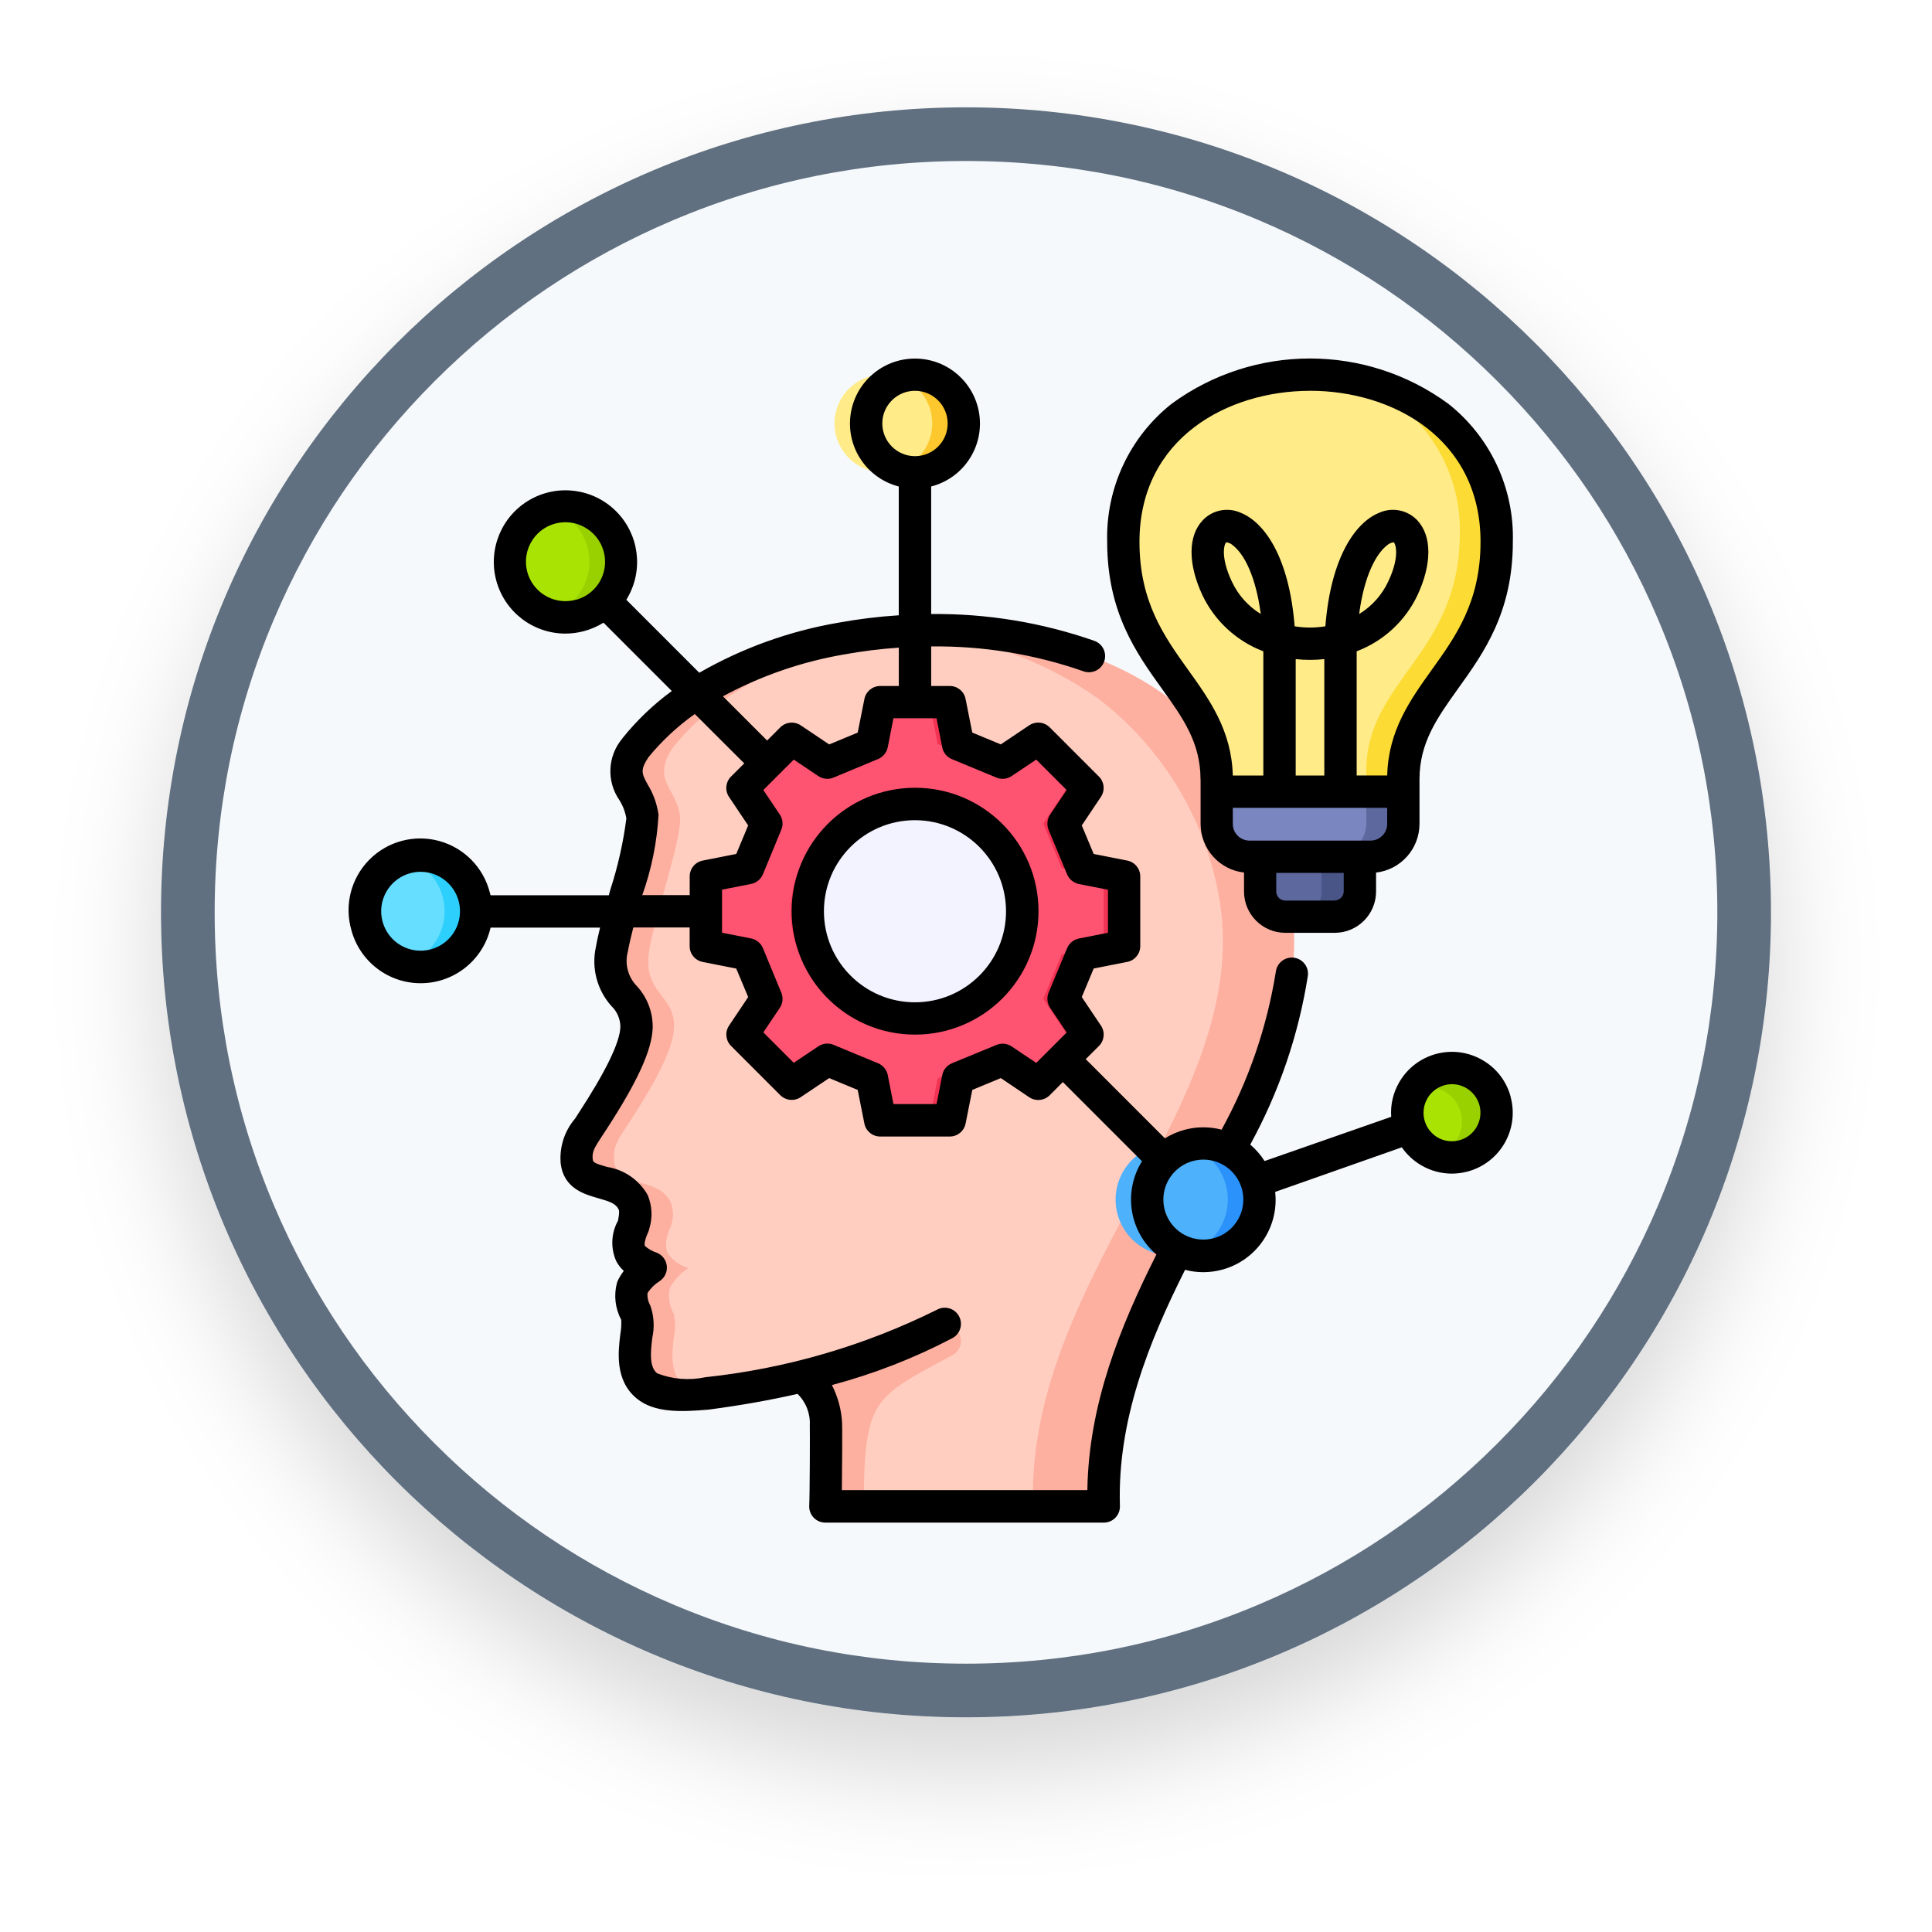
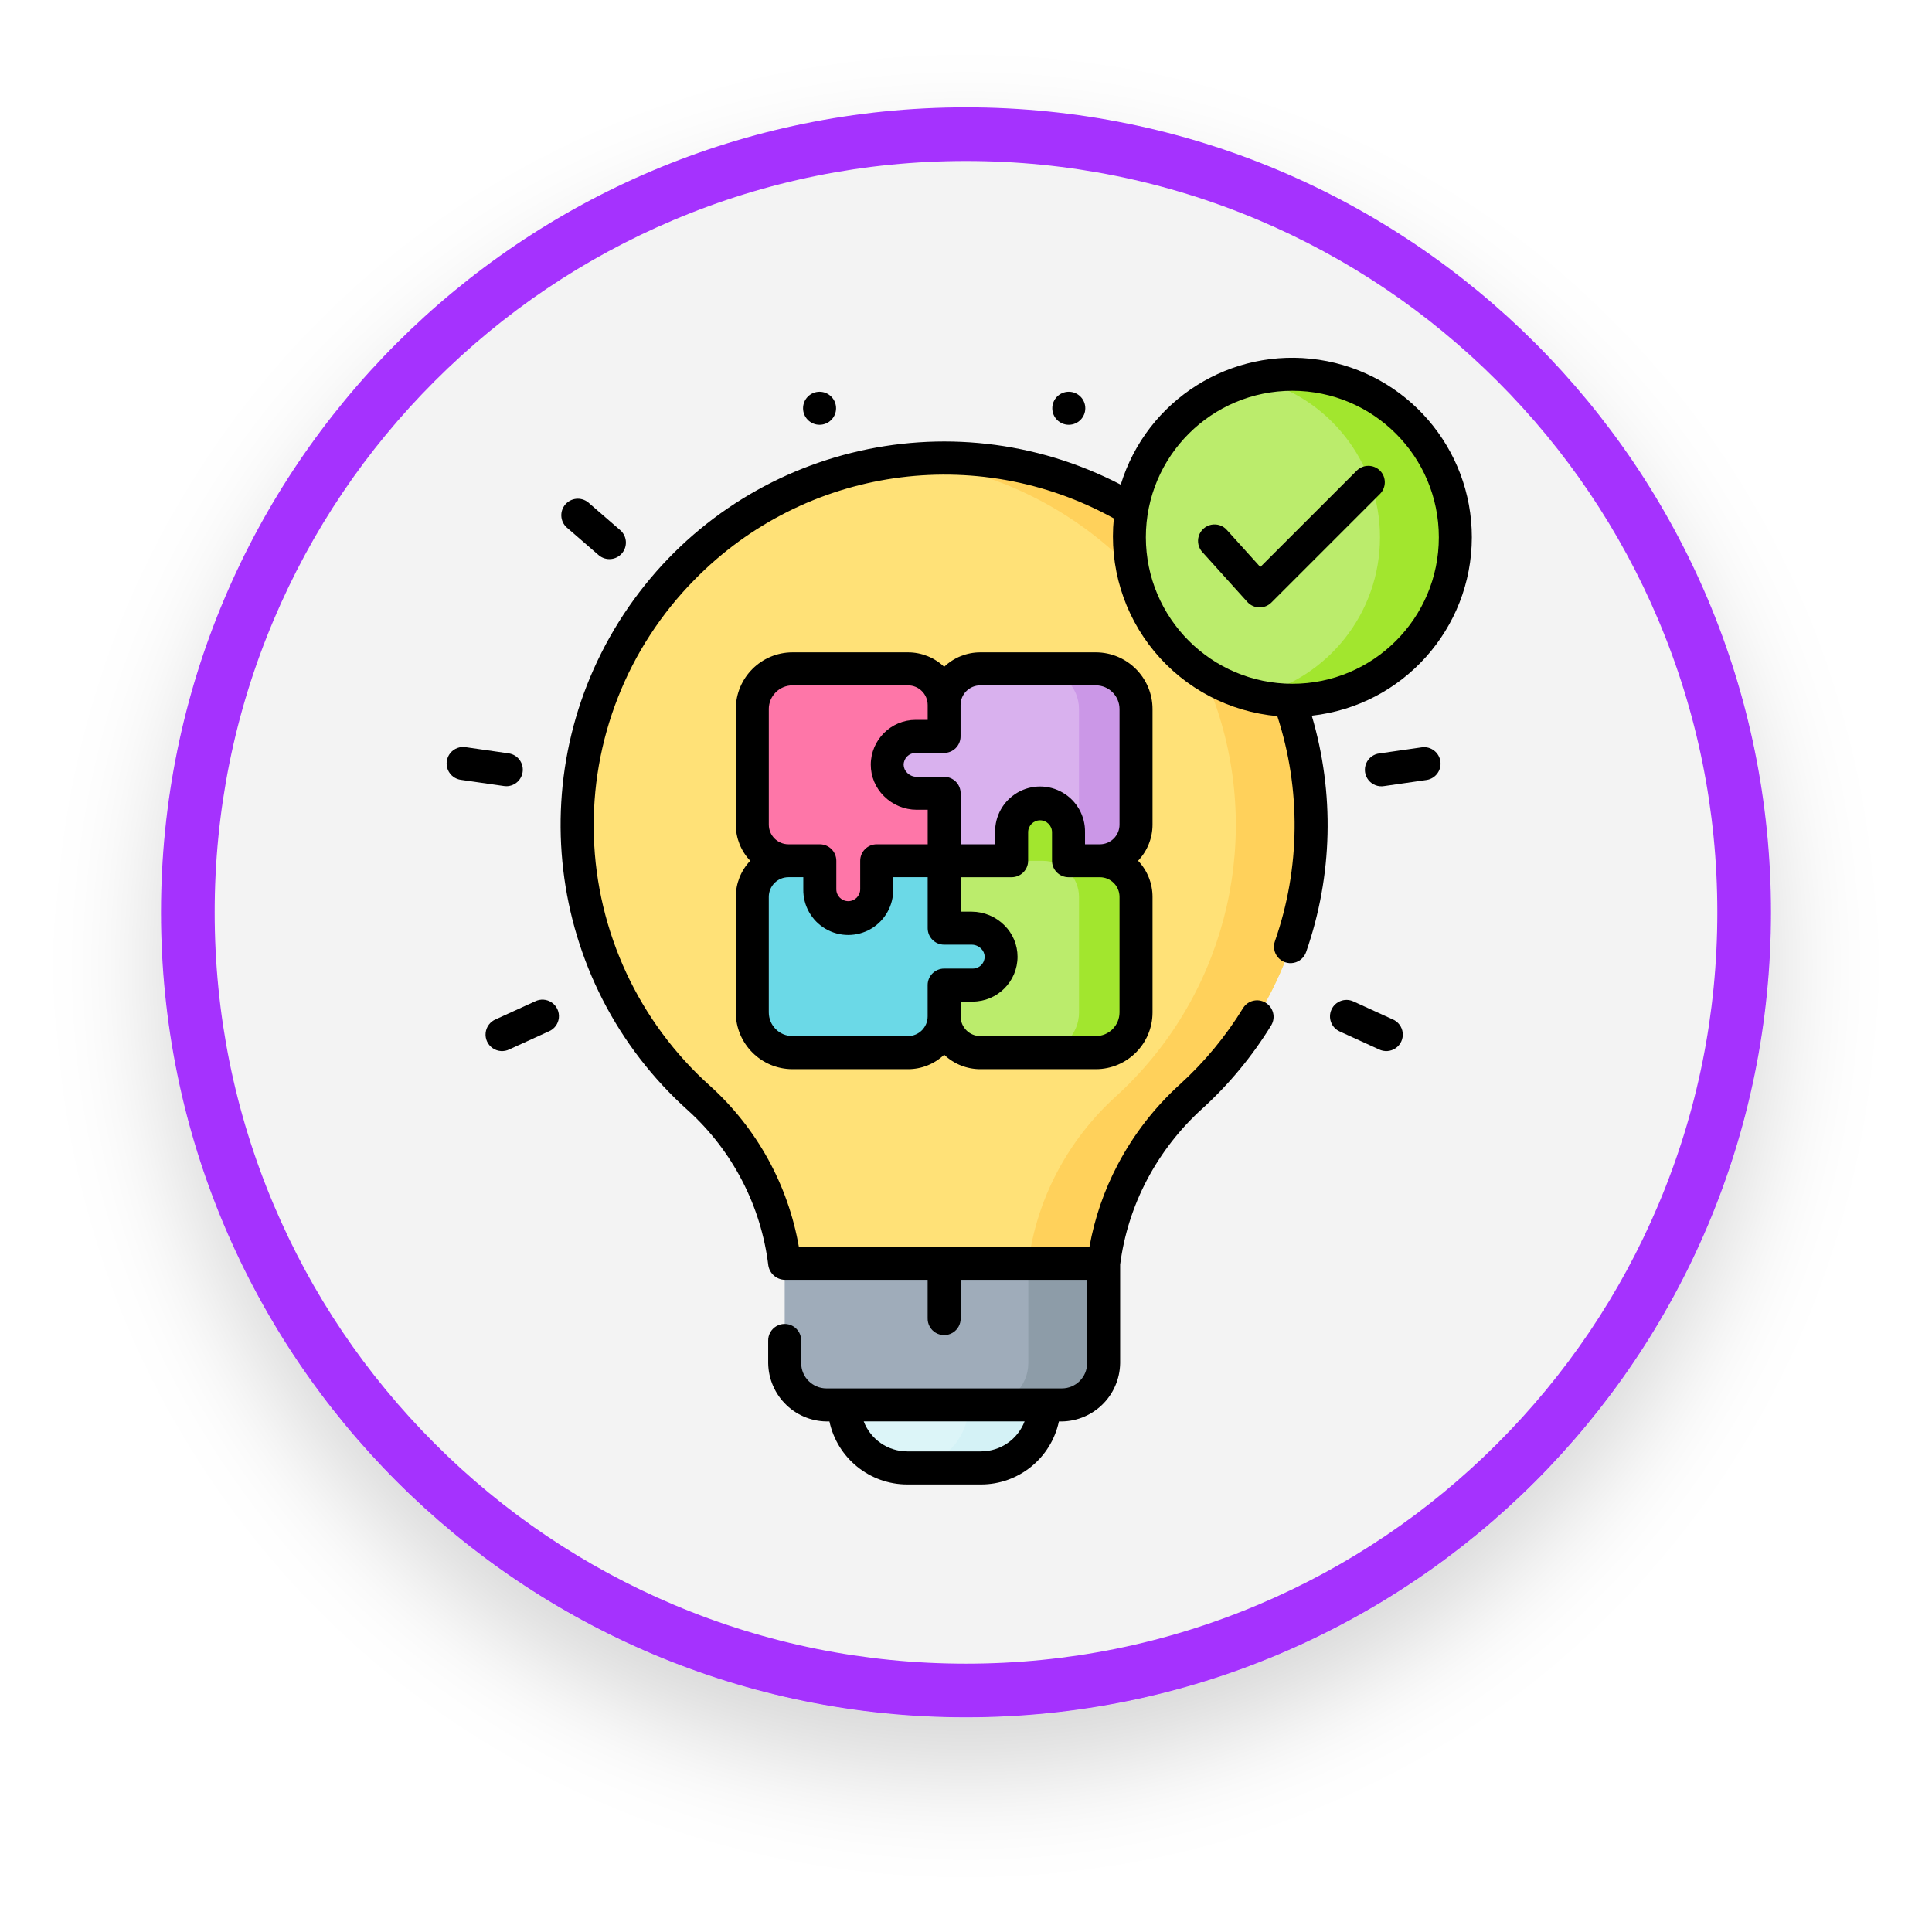
<svg xmlns="http://www.w3.org/2000/svg" width="108" height="108" viewBox="0 0 108 108">
  <defs>
-     <filter id="Trazado_982547" x="0" y="0" width="108" height="108" filterUnits="userSpaceOnUse">
+     <filter id="Trazado_982419" x="0" y="0" width="108" height="108" filterUnits="userSpaceOnUse">
      <feOffset dy="3" input="SourceAlpha" />
      <feGaussianBlur stdDeviation="3" result="blur" />
      <feFlood flood-opacity="0.161" />
      <feComposite operator="in" in2="blur" />
      <feComposite in="SourceGraphic" />
    </filter>
  </defs>
-   <g id="_23" data-name="23" transform="translate(-746 -7680)">
-     <g id="Grupo_1148534" data-name="Grupo 1148534" transform="translate(156 4253)">
-       <g id="Grupo_1147066" data-name="Grupo 1147066" transform="translate(-26 -556)">
-         <g transform="matrix(1, 0, 0, 1, 616, 3983)" filter="url(#Trazado_982547)">
-           <g id="Trazado_982547-2" data-name="Trazado 982547" transform="translate(9 6)" fill="#f6f9fc">
+   <g id="Grupo_1149842" data-name="Grupo 1149842" transform="translate(-617 -5970)">
+     <g id="Grupo_1149446" data-name="Grupo 1149446" transform="translate(626 5976)">
+       <g id="Grupo_1148767" data-name="Grupo 1148767">
+         <g transform="matrix(1, 0, 0, 1, -9, -6)" filter="url(#Trazado_982419)">
+           <g id="Trazado_982419-2" data-name="Trazado 982419" transform="translate(9 6)" fill="#f3f3f3">
            <path d="M 45 88.5 C 39.127 88.5 33.43 87.35 28.068 85.082 C 22.889 82.891 18.236 79.755 14.241 75.759 C 10.245 71.764 7.109 67.111 4.918 61.932 C 2.65 56.57 1.5 50.873 1.5 45 C 1.5 39.127 2.65 33.43 4.918 28.068 C 7.109 22.889 10.245 18.236 14.241 14.241 C 18.236 10.245 22.889 7.109 28.068 4.918 C 33.43 2.65 39.127 1.5 45 1.5 C 50.873 1.5 56.57 2.65 61.932 4.918 C 67.111 7.109 71.764 10.245 75.759 14.241 C 79.755 18.236 82.891 22.889 85.082 28.068 C 87.35 33.43 88.5 39.127 88.5 45 C 88.5 50.873 87.35 56.57 85.082 61.932 C 82.891 67.111 79.755 71.764 75.759 75.759 C 71.764 79.755 67.111 82.891 61.932 85.082 C 56.57 87.35 50.873 88.5 45 88.5 Z" stroke="none" />
-             <path d="M 45 3 C 39.329 3 33.829 4.11 28.653 6.299 C 23.652 8.415 19.16 11.443 15.302 15.302 C 11.443 19.16 8.415 23.652 6.299 28.653 C 4.11 33.829 3 39.329 3 45 C 3 50.671 4.11 56.171 6.299 61.347 C 8.415 66.348 11.443 70.84 15.302 74.698 C 19.16 78.557 23.652 81.585 28.653 83.701 C 33.829 85.89 39.329 87 45 87 C 50.671 87 56.171 85.89 61.347 83.701 C 66.348 81.585 70.84 78.557 74.698 74.698 C 78.557 70.84 81.585 66.348 83.701 61.347 C 85.89 56.171 87 50.671 87 45 C 87 39.329 85.89 33.829 83.701 28.653 C 81.585 23.652 78.557 19.16 74.698 15.302 C 70.84 11.443 66.348 8.415 61.347 6.299 C 56.171 4.11 50.671 3 45 3 M 45 0 C 69.853 0 90 20.147 90 45 C 90 69.853 69.853 90 45 90 C 20.147 90 0 69.853 0 45 C 0 20.147 20.147 0 45 0 Z" stroke="none" fill="#617080" />
+             <path d="M 45 3 C 39.329 3 33.829 4.11 28.653 6.299 C 23.652 8.415 19.16 11.443 15.302 15.302 C 11.443 19.16 8.415 23.652 6.299 28.653 C 4.11 33.829 3 39.329 3 45 C 3 50.671 4.11 56.171 6.299 61.347 C 8.415 66.348 11.443 70.84 15.302 74.698 C 19.16 78.557 23.652 81.585 28.653 83.701 C 33.829 85.89 39.329 87 45 87 C 50.671 87 56.171 85.89 61.347 83.701 C 66.348 81.585 70.84 78.557 74.698 74.698 C 78.557 70.84 81.585 66.348 83.701 61.347 C 85.89 56.171 87 50.671 87 45 C 87 39.329 85.89 33.829 83.701 28.653 C 81.585 23.652 78.557 19.16 74.698 15.302 C 70.84 11.443 66.348 8.415 61.347 6.299 C 56.171 4.11 50.671 3 45 3 M 45 0 C 69.853 0 90 20.147 90 45 C 90 69.853 69.853 90 45 90 C 20.147 90 0 69.853 0 45 C 0 20.147 20.147 0 45 0 Z" stroke="none" fill="#a530fe" />
          </g>
        </g>
      </g>
    </g>
-     <g id="pensamiento-lateral" transform="translate(761.504 7696.036)">
-       <path id="Trazado_983728" data-name="Trazado 983728" d="M114.833,163.235c.817.281,1.363,1.1,1.487,2.656.016.233,0,3.984-.033,4.6h15.6c-.409-13.14,12.625-22.783,10.348-34.376A17.9,17.9,0,0,0,135.52,125.3c-7.78-5.941-23.716-4.956-29.859,2.731-1.253,1.869.214,2.28.387,3.858.131,1.19-1.376,5.5-1.706,7.4-.439,2.541,1.425,2.527,1.377,4.378-.024.937-.642,2.481-2.508,5.336-.531.823-.953,1.321-.839,2.2.2,1.52,2.43.785,3.153,2.258a1.888,1.888,0,0,1,.025,1.31c-.384.864-.314,1.284-.165,1.571a2.067,2.067,0,0,0,1.135.8,2.958,2.958,0,0,0-1.04,1.116,2,2,0,0,0,.211,1.419,2.745,2.745,0,0,1,.02,1.277c-.119.942-.24,2.118.59,2.8.68.559,1.838.552,3.375.419q2.741-.363,5.156-.929Z" transform="translate(-85.66 -102.293)" fill="#fdb0a0" fill-rule="evenodd" />
-       <path id="Trazado_983729" data-name="Trazado 983729" d="M132.745,171.592h9.468c-.409-13.14,12.625-22.783,10.348-34.376a17.9,17.9,0,0,0-6.718-10.813,20.482,20.482,0,0,0-10.151-3.676c-5.464.582-10.655,2.725-13.6,6.408-1.253,1.869.214,2.28.387,3.858.131,1.19-1.376,5.5-1.706,7.4-.439,2.541,1.425,2.527,1.377,4.378-.024.936-.642,2.481-2.508,5.336-.531.823-.953,1.321-.839,2.2.2,1.52,2.43.785,3.153,2.258a1.889,1.889,0,0,1,.025,1.31c-.385.864-.314,1.284-.165,1.571a2.067,2.067,0,0,0,1.135.8,2.957,2.957,0,0,0-1.04,1.116,2,2,0,0,0,.211,1.419,2.743,2.743,0,0,1,.02,1.277c-.119.942-.24,2.118.59,2.8a2.2,2.2,0,0,0,1.081.434l.173-.014q2.741-.363,5.156-.929s1.308-.329,1.945-.515a29.844,29.844,0,0,0,5.769-2.31.9.9,0,0,1,.856,1.591c-4.48,2.408-4.917,2.418-4.97,8.486Z" transform="translate(-99.972 -103.397)" fill="#ffcec0" fill-rule="evenodd" />
-       <path id="Trazado_983730" data-name="Trazado 983730" d="M466.929,314.989a2.5,2.5,0,1,1-.915-3.416A2.5,2.5,0,0,1,466.929,314.989Z" transform="translate(-399.104 -267.572)" fill="#99d100" fill-rule="evenodd" />
-       <path id="Trazado_983731" data-name="Trazado 983731" d="M463.879,317.17a2.5,2.5,0,0,1-1.281-3.589,1.914,1.914,0,1,1,1.281,3.589Z" transform="translate(-399.103 -268.664)" fill="#a8e304" fill-rule="evenodd" />
-       <circle id="Elipse_11621" data-name="Elipse 11621" cx="2.732" cy="2.732" r="2.732" transform="translate(32.757 10.226) rotate(-86.846)" fill="#fdc72e" />
-       <g id="Grupo_1149519" data-name="Grupo 1149519" transform="translate(4.901 5.051)">
-         <path id="Trazado_983732" data-name="Trazado 983732" d="M229.831,17.3a2.733,2.733,0,1,1,1.848-2.586A2.733,2.733,0,0,1,229.831,17.3Z" transform="translate(-199.971 -12.132)" fill="#ffeb87" fill-rule="evenodd" />
-         <path id="Trazado_983733" data-name="Trazado 983733" d="M355.539,348.613a3.137,3.137,0,1,1-1.148-4.285,3.137,3.137,0,0,1,1.148,4.285Z" transform="translate(-305.96 -301.074)" fill="#2a92fa" fill-rule="evenodd" />
-         <path id="Trazado_983734" data-name="Trazado 983734" d="M351.938,350.914a3.137,3.137,0,1,1,1.834-1.442,3.139,3.139,0,0,1-1.834,1.442Z" transform="translate(-305.961 -301.933)" fill="#4eb1fc" fill-rule="evenodd" />
-         <path id="Trazado_983735" data-name="Trazado 983735" d="M79.5,72.586a3.108,3.108,0,1,1-1.138-4.246A3.108,3.108,0,0,1,79.5,72.586Z" transform="translate(-65.607 -60.72)" fill="#99d100" fill-rule="evenodd" />
-         <path id="Trazado_983736" data-name="Trazado 983736" d="M75.925,74.881a3.109,3.109,0,0,1,0-5.961,3.109,3.109,0,0,1,0,5.961Z" transform="translate(-65.607 -61.589)" fill="#a8e304" fill-rule="evenodd" />
-         <path id="Trazado_983737" data-name="Trazado 983737" d="M17.116,221.587a3.108,3.108,0,1,1-3.807-2.2,3.109,3.109,0,0,1,3.807,2.2Z" transform="translate(-11.005 -192.539)" fill="#2dcffc" fill-rule="evenodd" />
-         <path id="Trazado_983738" data-name="Trazado 983738" d="M13.229,226.242a3.109,3.109,0,0,1,0-5.961,3.109,3.109,0,0,1,0,5.961Z" transform="translate(-11.004 -193.409)" fill="#66deff" fill-rule="evenodd" />
-         <path id="Trazado_983739" data-name="Trazado 983739" d="M182.01,162.6l-2.349-.463-1.032-2.487,1.335-1.99-2.751-2.751-1.99,1.335-2.487-1.032-.463-2.349h-3.891l-.463,2.349-2.487,1.032-1.99-1.335-2.751,2.751,1.335,1.99-1.032,2.487-2.35.463V166.5l2.35.463,1.032,2.487-1.335,1.99,2.751,2.751,1.99-1.335,2.487,1.032.463,2.349h3.891l.463-2.349,2.487-1.032,1.99,1.335,2.751-2.751-1.335-1.99,1.032-2.487,2.349-.463Z" transform="translate(-139.583 -134.697)" fill="#f23353" fill-rule="evenodd" />
-         <path id="Trazado_983740" data-name="Trazado 983740" d="M180.875,166.495l-2.349.463-1.032,2.487,1.335,1.99-2.3,2.3-1.744-1.17-3.189,1.323-.463,2.349h-2.755l-.463-2.349-3.189-1.323-1.744,1.17-2.3-2.3,1.335-1.99-1.032-2.487-2.35-.463V162.6l2.35-.463,1.032-2.487-1.335-1.99,2.3-2.3,1.744,1.17,3.189-1.323.463-2.349h2.755l.463,2.349,3.189,1.323,1.744-1.17,2.3,2.3-1.335,1.99,1.032,2.487,2.349.463Z" transform="translate(-139.583 -134.697)" fill="#ff5471" fill-rule="evenodd" />
+     <g id="resolucion-de-problemas" transform="translate(618.822 5990)">
+       <g id="Grupo_1149840" data-name="Grupo 1149840" transform="translate(30.444 0.923)">
+         <path id="Trazado_984566" data-name="Trazado 984566" d="M123.275,66.109A20.514,20.514,0,1,0,89.067,81.381a14.891,14.891,0,0,1,4.78,9.226h17.83a15.2,15.2,0,0,1,4.886-9.321,20.46,20.46,0,0,0,6.713-15.177Z" transform="translate(-82.248 -40.909)" fill="#ffe177" />
+         <path id="Trazado_984567" data-name="Trazado 984567" d="M254.525,66.109a20.457,20.457,0,0,1-6.713,15.176,15.444,15.444,0,0,0-3.277,4.228,14.977,14.977,0,0,0-1.608,5.094h-4.212a14.974,14.974,0,0,1,1.608-5.094,15.444,15.444,0,0,1,3.277-4.228A20.514,20.514,0,0,0,231.907,45.7q.96-.1,1.945-.107A20.514,20.514,0,0,1,254.525,66.109Z" transform="translate(-213.498 -40.909)" fill="#ffd15b" />
+         <g id="Grupo_1149839" data-name="Grupo 1149839" transform="translate(30.865 0)">
+           <circle id="Elipse_11678" data-name="Elipse 11678" cx="9.112" cy="9.112" r="9.112" fill="#bbec6c" />
+         </g>
+         <path id="Trazado_984568" data-name="Trazado 984568" d="M392.231,7.5a9.129,9.129,0,0,0-2.106.247,9.111,9.111,0,0,1,0,17.729A9.111,9.111,0,1,0,392.231,7.5Z" transform="translate(-352.255 -7.5)" fill="#a2e62e" />
+         <path id="Trazado_984569" data-name="Trazado 984569" d="M175.729,233.932a1.588,1.588,0,0,1-1.591,1.588h-1.591v1.75a2.021,2.021,0,0,1-2.021,2.021h-6.457a2.247,2.247,0,0,1-2.247-2.247v-6.456a2.021,2.021,0,0,1,2.021-2.021h8.7v3.771h1.544A1.635,1.635,0,0,1,175.729,233.932Z" transform="translate(-152.034 -201.375)" fill="#6bd9e7" />
+         <path id="Trazado_984570" data-name="Trazado 984570" d="M172.549,143.391v8.7h-3.773v1.589a1.59,1.59,0,0,1-1.589,1.591h0a1.59,1.59,0,0,1-1.589-1.591V152.1h-1.751a2.021,2.021,0,0,1-2.021-2.021v-6.457a2.247,2.247,0,0,1,2.247-2.247h6.457A2.021,2.021,0,0,1,172.549,143.391Z" transform="translate(-152.035 -124.903)" fill="#fe76a8" />
+         <path id="Trazado_984571" data-name="Trazado 984571" d="M237.063,143.617v6.457a2.021,2.021,0,0,1-2.021,2.021h-8.7v-3.773h-1.544a1.634,1.634,0,0,1-1.637-1.594,1.59,1.59,0,0,1,1.591-1.586h1.591v-1.751a2.021,2.021,0,0,1,2.021-2.021h6.457A2.247,2.247,0,0,1,237.063,143.617Z" transform="translate(-205.824 -124.903)" fill="#d9b1ee" />
+         <path id="Trazado_984572" data-name="Trazado 984572" d="M295.21,141.371h-3.189a2.247,2.247,0,0,1,2.247,2.247v6.457a2.021,2.021,0,0,1-2.021,2.021h3.189a2.021,2.021,0,0,0,2.021-2.021v-6.457A2.247,2.247,0,0,0,295.21,141.371Z" transform="translate(-266.218 -124.904)" fill="#cb97e7" />
+         <path id="Trazado_984573" data-name="Trazado 984573" d="M257.723,205.883a2.021,2.021,0,0,1,2.021,2.021v6.456a2.247,2.247,0,0,1-2.247,2.247H251.04a2.021,2.021,0,0,1-2.021-2.021v-8.7h3.773v-1.591a1.59,1.59,0,0,1,1.589-1.591h0a1.59,1.59,0,0,1,1.589,1.591v1.591h1.751Z" transform="translate(-228.505 -178.691)" fill="#bbec6c" />
+         <path id="Trazado_984574" data-name="Trazado 984574" d="M284.622,205.886h-1.751V204.3a1.59,1.59,0,0,0-1.589-1.591h0a1.59,1.59,0,0,0-1.589,1.591v1.591h1.743a2.021,2.021,0,0,1,2.021,2.021v6.456a2.247,2.247,0,0,1-2.247,2.247H284.4a2.247,2.247,0,0,0,2.247-2.247v-6.456A2.022,2.022,0,0,0,284.622,205.886Z" transform="translate(-255.405 -178.694)" fill="#a2e62e" />
+         <path id="Trazado_984575" data-name="Trazado 984575" d="M192.037,419.44H178.878a2.335,2.335,0,0,1-2.335-2.335v-5.576h17.83V417.1A2.335,2.335,0,0,1,192.037,419.44Z" transform="translate(-164.944 -361.831)" fill="#9facba" />
+         <path id="Trazado_984576" data-name="Trazado 984576" d="M274.813,411.533v5.576a2.335,2.335,0,0,1-2.335,2.335h-4.212a2.335,2.335,0,0,0,2.335-2.335v-5.576Z" transform="translate(-245.384 -361.835)" fill="#8d9ca8" />
+         <path id="Trazado_984577" data-name="Trazado 984577" d="M243.895,259.228h1.544a1.635,1.635,0,0,1,1.637,1.594,1.588,1.588,0,0,1-1.591,1.588h-1.591l-.719-1.591Z" transform="translate(-223.381 -228.264)" fill="#6bd9e7" />
+         <path id="Trazado_984578" data-name="Trazado 984578" d="M214.761,475.847H203.584a3.524,3.524,0,0,0,3.524,3.524h4.129A3.524,3.524,0,0,0,214.761,475.847Z" transform="translate(-188.659 -418.238)" fill="#dcf5f8" />
+         <path id="Trazado_984579" data-name="Trazado 984579" d="M235.379,475.847a3.524,3.524,0,0,1-3.483,3.523h4.17a3.524,3.524,0,0,0,3.524-3.524Z" transform="translate(-213.489 -418.238)" fill="#d4f2f6" />
      </g>
-       <circle id="Elipse_11622" data-name="Elipse 11622" cx="6.01" cy="6.01" r="6.01" transform="translate(26.438 36.854) rotate(-58.28)" fill="#f23353" />
-       <circle id="Elipse_11623" data-name="Elipse 11623" cx="5.986" cy="5.986" r="5.986" transform="matrix(0.952, -0.305, 0.305, 0.952, 28.105, 31.027)" fill="#f3f3ff" />
-       <path id="Trazado_983741" data-name="Trazado 983741" d="M344.4,35.847a1.846,1.846,0,0,0,1.84,1.84h6.776a1.846,1.846,0,0,0,1.84-1.84V33.32c0-5.065,5.229-6.488,5.229-13.295,0-6.245-5.229-9.368-10.457-9.368s-10.457,3.123-10.457,9.368c0,6.807,5.229,8.23,5.229,13.295v2.527Z" transform="translate(-291.908 -5.798)" fill="#fcdb35" fill-rule="evenodd" />
-       <path id="Trazado_983742" data-name="Trazado 983742" d="M344.4,35.847a1.846,1.846,0,0,0,1.84,1.84h4.7a1.846,1.846,0,0,0,1.84-1.84v-3c0-5.065,5.229-6.488,5.229-13.295a8.91,8.91,0,0,0-6.569-8.767,13.029,13.029,0,0,0-1.81-.126c-5.229,0-10.457,3.123-10.457,9.368,0,6.807,5.229,8.23,5.229,13.295v2.527Z" transform="translate(-291.907 -5.798)" fill="#ffeb87" fill-rule="evenodd" />
-       <path id="Trazado_983743" data-name="Trazado 983743" d="M404.095,210.034v3.243a1.414,1.414,0,0,1-1.41,1.41h-2.779a1.414,1.414,0,0,1-1.41-1.41v-3.243h5.6Z" transform="translate(-343.57 -179.434)" fill="#495586" fill-rule="evenodd" />
-       <path id="Trazado_983744" data-name="Trazado 983744" d="M400.533,214.687h-.627a1.414,1.414,0,0,1-1.41-1.41v-3.243h3.446v3.243A1.414,1.414,0,0,1,400.533,214.687Z" transform="translate(-343.57 -179.434)" fill="#5d689e" fill-rule="evenodd" />
-       <path id="Trazado_983745" data-name="Trazado 983745" d="M390.111,193.592a1.847,1.847,0,0,1-1.842,1.842h-6.782a1.847,1.847,0,0,1-1.842-1.842v-1.805h10.465Z" transform="translate(-327.153 -163.543)" fill="#5d689e" fill-rule="evenodd" />
-       <path id="Trazado_983746" data-name="Trazado 983746" d="M386.187,195.434h-4.7a1.847,1.847,0,0,1-1.842-1.842v-1.805h8.383v1.62A1.947,1.947,0,0,1,386.187,195.434Z" transform="translate(-327.153 -163.543)" fill="#7986bf" fill-rule="evenodd" />
-       <path id="Trazado_983747" data-name="Trazado 983747" d="M67.04,46.965a1.6,1.6,0,0,1-2.179.584,1.6,1.6,0,0,1,.8-2.979A1.6,1.6,0,0,1,67.2,45.753a1.588,1.588,0,0,1-.162,1.212ZM53.7,52.138a2.235,2.235,0,1,1-2.516-3.274,2.272,2.272,0,0,1,.585-.077,2.233,2.233,0,0,1,1.93,3.351ZM45.279,67.261H31.557c.019-1.339.025-3.529.012-3.757A5.241,5.241,0,0,0,31,61.389a32.458,32.458,0,0,0,6.737-2.624.9.9,0,0,0-.853-1.592,38.168,38.168,0,0,1-12.957,3.778,4.7,4.7,0,0,1-2.7-.219c-.43-.354-.374-1.141-.268-1.984a3.276,3.276,0,0,0-.1-1.773c-.012-.024-.019-.046-.031-.069a1.188,1.188,0,0,1-.137-.654,2.081,2.081,0,0,1,.648-.648.755.755,0,0,0,.068-.051A.9.9,0,0,0,21.233,54a1.94,1.94,0,0,1-.685-.384c-.044-.076-.019-.328.187-.784a.887.887,0,0,0,.056-.179,2.762,2.762,0,0,0-.093-1.895,3.18,3.18,0,0,0-2.266-1.562c-.735-.207-.778-.268-.8-.413-.056-.416.087-.659.511-1.3.062-.092.124-.187.187-.283,1.8-2.758,2.621-4.548,2.652-5.8a3.351,3.351,0,0,0-.878-2.306,2.008,2.008,0,0,1-.511-1.935c.062-.359.174-.829.305-1.349h3.15V36.85a.9.9,0,0,0,.729.887l1.874.37L26.32,39.7l-1.065,1.589a.9.9,0,0,0,.106,1.142l2.752,2.753a.908.908,0,0,0,1.146.111l1.588-1.065,1.594.661.374,1.876a.9.9,0,0,0,.884.729H37.59a.9.9,0,0,0,.884-.729l.374-1.876,1.594-.661L42.029,45.3a.908.908,0,0,0,1.146-.111l.735-.737,4.427,4.429L48.262,49a4.04,4.04,0,0,0,.878,5.092c-2.017,4.007-3.786,8.356-3.86,13.167ZM21.308,29.513a4.351,4.351,0,0,0-.6-1.684c-.336-.618-.442-.81.037-1.535a13.252,13.252,0,0,1,2.59-2.416L26.1,26.638l-.741.737a.9.9,0,0,0-.106,1.143l1.065,1.589L25.654,31.7l-1.874.37a.9.9,0,0,0-.729.887V34H20.4a16.016,16.016,0,0,0,.909-4.487Zm10.348-8.961a22.125,22.125,0,0,0-6.749,2.337l2.472,2.472.735-.737a.908.908,0,0,1,1.146-.112l1.588,1.066,1.594-.661.374-1.876a.9.9,0,0,1,.884-.729h1.04V20.168a27.332,27.332,0,0,0-3.082.384ZM33.817,7.636a1.827,1.827,0,1,1,1.824,1.828,1.831,1.831,0,0,1-1.824-1.828Zm3.35,18.1-.318-1.622H34.44l-.318,1.622a.911.911,0,0,1-.542.659L31.09,27.432a.9.9,0,0,1-.847-.084l-1.376-.922-1.7,1.7.922,1.374a.9.9,0,0,1,.081.849l-1.027,2.489a.915.915,0,0,1-.66.54l-1.625.319v2.406l1.625.32a.914.914,0,0,1,.66.54l1.027,2.488a.9.9,0,0,1-.081.85l-.922,1.374,1.7,1.7,1.376-.922a.9.9,0,0,1,.847-.084l2.491,1.032a.912.912,0,0,1,.542.66l.318,1.621h2.41l.318-1.621a.9.9,0,0,1,.542-.66L40.2,42.375a.9.9,0,0,1,.847.084l1.376.922,1.7-1.7L43.2,40.305a.917.917,0,0,1-.087-.85l1.034-2.488a.914.914,0,0,1,.66-.54l1.625-.32V33.7l-1.625-.319a.916.916,0,0,1-.66-.54l-1.034-2.489A.916.916,0,0,1,43.2,29.5l.922-1.374-1.7-1.7-1.376.922a.9.9,0,0,1-.847.084L37.708,26.4a.9.9,0,0,1-.542-.659ZM8.582,37.033a2.205,2.205,0,1,1-1.146-4.259,2.281,2.281,0,0,1,.579-.076,2.206,2.206,0,0,1,.567,4.335Zm8.094-19.541a2.205,2.205,0,1,1-.567-4.334,2.166,2.166,0,0,1,1.1.3,2.2,2.2,0,0,1-.529,4.039Zm52.27,27.793a3.355,3.355,0,0,0-1.588-2.067,3.4,3.4,0,0,0-4.645,1.246,3.358,3.358,0,0,0-.448,1.931l-7.079,2.472a4.057,4.057,0,0,0-.8-.92A29,29,0,0,0,57.608,38.5a.9.9,0,1,0-1.793-.21,27.242,27.242,0,0,1-3.032,8.823,4.013,4.013,0,0,0-2.067.007,4.069,4.069,0,0,0-1.1.478l-4.427-4.428.741-.737a.9.9,0,0,0,.106-1.142L44.968,39.7l.666-1.595,1.874-.37a.9.9,0,0,0,.729-.887V32.957a.9.9,0,0,0-.729-.887l-1.874-.37-.666-1.594,1.065-1.59a.9.9,0,0,0-.106-1.142l-2.752-2.752a.908.908,0,0,0-1.146-.112l-1.588,1.066-1.594-.661-.374-1.876a.9.9,0,0,0-.884-.729H36.55V20.1a24.892,24.892,0,0,1,8.511,1.389.9.9,0,1,0,.616-1.7,26.709,26.709,0,0,0-9.128-1.5V11.159a3.633,3.633,0,1,0-1.812,0v7.2a29.17,29.17,0,0,0-3.412.42,23.62,23.62,0,0,0-7.739,2.792l-4.078-4.079c.019-.039.044-.078.069-.118a4.005,4.005,0,1,0-3.48,2.008,4.077,4.077,0,0,0,1.046-.138,4.141,4.141,0,0,0,1.09-.471l3.817,3.819a14.581,14.581,0,0,0-2.733,2.608.352.352,0,0,0-.044.061,2.836,2.836,0,0,0-.149,3.435,2.814,2.814,0,0,1,.386,1.02,21.962,21.962,0,0,1-.9,3.994c-.031.1-.056.2-.081.3H11.919l-.037-.134a4.01,4.01,0,1,0-7.745,2.077,4.011,4.011,0,0,0,7.783-.135h6.12c-.093.385-.174.738-.224,1.041a3.749,3.749,0,0,0,.859,3.345,1.615,1.615,0,0,1,.5,1.159c-.019.862-.816,2.5-2.36,4.863-.056.094-.118.184-.174.271a3.4,3.4,0,0,0-.8,2.531c.181,1.377,1.332,1.7,2.1,1.918.654.184.978.305,1.133.618.025.046.068.141-.031.636a2.54,2.54,0,0,0-.1,2.262,2.045,2.045,0,0,0,.423.546,3.2,3.2,0,0,0-.342.558.6.6,0,0,0-.037.1,2.83,2.83,0,0,0,.237,2.076,3.7,3.7,0,0,1-.05.793c-.118.969-.324,2.59.915,3.606.984.809,2.466.755,4.022.621l.037-.005c1.731-.229,3.381-.521,4.931-.874a2.285,2.285,0,0,1,.685,1.763c.013.336,0,3.9-.031,4.48a.9.9,0,0,0,.9.953H46.2a.9.9,0,0,0,.9-.931c-.149-4.777,1.613-9.162,3.642-13.2a3.983,3.983,0,0,0,1.015.132,4.075,4.075,0,0,0,1.052-.139,4.041,4.041,0,0,0,2.97-4.349L62.857,48.1a3.454,3.454,0,0,0,1.1,1.012,3.377,3.377,0,0,0,1.694.458,3.445,3.445,0,0,0,.89-.118,3.4,3.4,0,0,0,2.4-4.169Zm-33.3-15.472A5.09,5.09,0,1,0,40.734,34.9,5.1,5.1,0,0,0,35.641,29.813ZM28.749,34.9a6.9,6.9,0,1,0,6.893-6.9,6.9,6.9,0,0,0-6.893,6.9ZM54.974,18.286a4.206,4.206,0,0,1-1.625-1.831c-.648-1.381-.417-2.106-.3-2.176h.013a.655.655,0,0,1,.342.161c.629.478,1.289,1.714,1.569,3.847Zm5.5,0c.28-2.133.946-3.37,1.569-3.847a.678.678,0,0,1,.342-.161H62.4c.118.071.355.8-.293,2.177a4.219,4.219,0,0,1-1.631,1.831ZM57.726,5.808c4.589,0,9.533,2.642,9.533,8.444,0,3.357-1.389,5.29-2.733,7.162-1.189,1.664-2.422,3.383-2.484,5.9H60.335V20.372a6.187,6.187,0,0,0,3.406-3.153c.809-1.74.8-3.3-.019-4.172a1.874,1.874,0,0,0-2.123-.421c-1.314.523-2.708,2.464-3.014,6.349a5.33,5.33,0,0,1-1.718,0c-.305-3.885-1.7-5.826-3.02-6.349a1.864,1.864,0,0,0-2.117.421c-.828.873-.834,2.432-.025,4.172a6.219,6.219,0,0,0,3.412,3.153v6.945H53.411c-.068-2.52-1.3-4.239-2.491-5.9-1.339-1.871-2.727-3.8-2.727-7.162,0-5.8,4.944-8.444,9.533-8.444Zm.8,21.509h-1.6V20.809a7.552,7.552,0,0,0,1.6,0Zm2.584,3.637H54.345a.933.933,0,0,1-.934-.933v-.9h8.63v.9a.933.933,0,0,1-.934.933Zm-2,3.352H56.338a.508.508,0,0,1-.5-.5V32.761h3.773V33.8a.509.509,0,0,1-.5.5Zm-7.5-6.787v2.5a2.74,2.74,0,0,0,2.428,2.721V33.8a2.309,2.309,0,0,0,2.3,2.309h2.771a2.31,2.31,0,0,0,2.31-2.309V32.742a2.745,2.745,0,0,0,2.428-2.721v-2.5c0-2.05,1-3.441,2.148-5.052,1.438-2,3.07-4.277,3.07-8.214a9.505,9.505,0,0,0-3.605-7.718,13.078,13.078,0,0,0-15.472,0,9.518,9.518,0,0,0-3.6,7.718c0,3.937,1.625,6.209,3.063,8.214,1.158,1.611,2.154,3,2.154,5.052Z" transform="translate(0)" fill-rule="evenodd" />
+       <g id="Grupo_1149841" data-name="Grupo 1149841" transform="translate(23.178)">
+         <path id="Trazado_984580" data-name="Trazado 984580" d="M125.679,10.034a10.034,10.034,0,0,0-19.627-2.942A21.436,21.436,0,0,0,81.869,42.08a13.963,13.963,0,0,1,4.482,8.656.957.957,0,0,0,.915.807h7.992V53.68a.923.923,0,1,0,1.845,0V51.543h7.07V56.2a1.414,1.414,0,0,1-1.413,1.413H89.6A1.414,1.414,0,0,1,88.189,56.2V54.962a.923.923,0,1,0-1.845,0V56.2a3.306,3.306,0,0,0,3.423,3.258,4.454,4.454,0,0,0,4.35,3.524h4.129a4.454,4.454,0,0,0,4.35-3.524,3.309,3.309,0,0,0,3.423-3.258V50.69a14.014,14.014,0,0,1,1.5-4.733,14.476,14.476,0,0,1,3.082-3.975,21.517,21.517,0,0,0,3.873-4.682.923.923,0,0,0-1.574-.963,19.67,19.67,0,0,1-3.541,4.28,16.314,16.314,0,0,0-3.473,4.481,15.873,15.873,0,0,0-1.583,4.6H88.059A15.766,15.766,0,0,0,83.1,40.707,19.551,19.551,0,0,1,82.233,12.4a19.549,19.549,0,0,1,23.433-3.421,10.082,10.082,0,0,0,9.139,11.053,19.681,19.681,0,0,1-.128,12.565.923.923,0,1,0,1.742.61,21.536,21.536,0,0,0,.312-13.2,10.048,10.048,0,0,0,8.948-9.975Zm-27.433,51.1H94.117a2.606,2.606,0,0,1-2.433-1.679h8.994A2.607,2.607,0,0,1,98.246,61.133Zm9.21-51.1a8.189,8.189,0,1,1,8.189,8.189,8.2,8.2,0,0,1-8.189-8.189Z" transform="translate(-68.402)" />
+         <path id="Trazado_984581" data-name="Trazado 984581" d="M374.691,49.368a.923.923,0,0,0-1.3,0L368,54.755,366.145,52.7a.923.923,0,1,0-1.37,1.236l2.505,2.777a.923.923,0,0,0,.661.3h.024a.923.923,0,0,0,.652-.27l6.074-6.074A.923.923,0,0,0,374.691,49.368Z" transform="translate(-322.548 -43.059)" />
+         <path id="Trazado_984582" data-name="Trazado 984582" d="M177.618,137.04a3.174,3.174,0,0,0-3.17-3.17h-6.457a2.933,2.933,0,0,0-2.021.807,2.933,2.933,0,0,0-2.021-.807h-6.457a3.174,3.174,0,0,0-3.17,3.17V143.5a2.933,2.933,0,0,0,.807,2.021,2.933,2.933,0,0,0-.807,2.021V154a3.174,3.174,0,0,0,3.17,3.17h6.457a2.932,2.932,0,0,0,2.021-.807,2.933,2.933,0,0,0,2.021.807h6.457a3.174,3.174,0,0,0,3.17-3.17V147.54a2.933,2.933,0,0,0-.807-2.021,2.933,2.933,0,0,0,.807-2.021V137.04Zm-9.627-1.325h6.457a1.326,1.326,0,0,1,1.325,1.325V143.5a1.1,1.1,0,0,1-1.1,1.1h-.829v-.668a2.513,2.513,0,1,0-5.025,0v.668h-1.928v-2.85a.922.922,0,0,0-.923-.923h-1.544a.741.741,0,0,1-.519-.221.642.642,0,0,1-.2-.448.668.668,0,0,1,.668-.666h1.591a.922.922,0,0,0,.923-.923v-1.751A1.1,1.1,0,0,1,167.992,135.715Zm-11.824,1.325a1.326,1.326,0,0,1,1.325-1.325h6.457a1.1,1.1,0,0,1,1.1,1.1v.829h-.668a2.513,2.513,0,0,0-2.513,2.506,2.467,2.467,0,0,0,.734,1.756,2.6,2.6,0,0,0,1.826.763h.622V144.6H162.2a.922.922,0,0,0-.923.923v1.589a.667.667,0,1,1-1.335,0v-1.589a.922.922,0,0,0-.923-.923h-1.751a1.1,1.1,0,0,1-1.1-1.1V137.04Zm7.782,18.28h-6.457a1.326,1.326,0,0,1-1.325-1.325v-6.456a1.1,1.1,0,0,1,1.1-1.1h.829v.667a2.513,2.513,0,1,0,5.025,0v-.667h1.928v2.849a.922.922,0,0,0,.923.923h1.544a.741.741,0,0,1,.519.22.644.644,0,0,1,.2.449.665.665,0,0,1-.668.667H165.97a.922.922,0,0,0-.923.923v1.75a1.1,1.1,0,0,1-1.1,1.1Zm11.824-1.325a1.326,1.326,0,0,1-1.325,1.325h-6.457a1.1,1.1,0,0,1-1.1-1.1v-.828h.668a2.51,2.51,0,0,0,2.513-2.508,2.468,2.468,0,0,0-.735-1.756,2.6,2.6,0,0,0-1.825-.762h-.621v-1.926h2.85a.922.922,0,0,0,.923-.923v-1.591a.667.667,0,1,1,1.335,0v1.591a.923.923,0,0,0,.923.923h1.751a1.1,1.1,0,0,1,1.1,1.1Z" transform="translate(-138.191 -117.403)" />
+         <path id="Trazado_984583" data-name="Trazado 984583" d="M43.593,291.9l-2.191,1a.923.923,0,1,0,.766,1.678l2.191-1a.923.923,0,1,0-.766-1.678Z" transform="translate(-38.687 -255.921)" />
+         <path id="Trazado_984584" data-name="Trazado 984584" d="M26.485,179.11a.923.923,0,0,0,.13-1.836l-2.384-.343a.923.923,0,1,0-.263,1.826l2.384.343A.909.909,0,0,0,26.485,179.11Z" transform="translate(-23.178 -155.16)" />
+         <path id="Trazado_984585" data-name="Trazado 984585" d="M75.128,65.479l1.82,1.577a.923.923,0,0,0,1.208-1.394l-1.82-1.577a.923.923,0,0,0-1.208,1.394Z" transform="translate(-68.459 -56.004)" />
+         <path id="Trazado_984586" data-name="Trazado 984586" d="M443.656,176.932l-2.384.343a.923.923,0,1,0,.263,1.826l2.384-.343a.923.923,0,0,0-.263-1.826Z" transform="translate(-389.15 -155.16)" />
+         <path id="Trazado_984587" data-name="Trazado 984587" d="M427.857,292.9l-2.191-1a.922.922,0,1,0-.766,1.678l2.191,1a.923.923,0,1,0,.766-1.678Z" transform="translate(-375.013 -255.921)" />
+         <circle id="Elipse_11679" data-name="Elipse 11679" cx="0.923" cy="0.923" r="0.923" transform="translate(19.891 1.9)" />
+         <circle id="Elipse_11680" data-name="Elipse 11680" cx="0.923" cy="0.923" r="0.923" transform="translate(33.823 1.9)" />
+       </g>
    </g>
  </g>
</svg>
